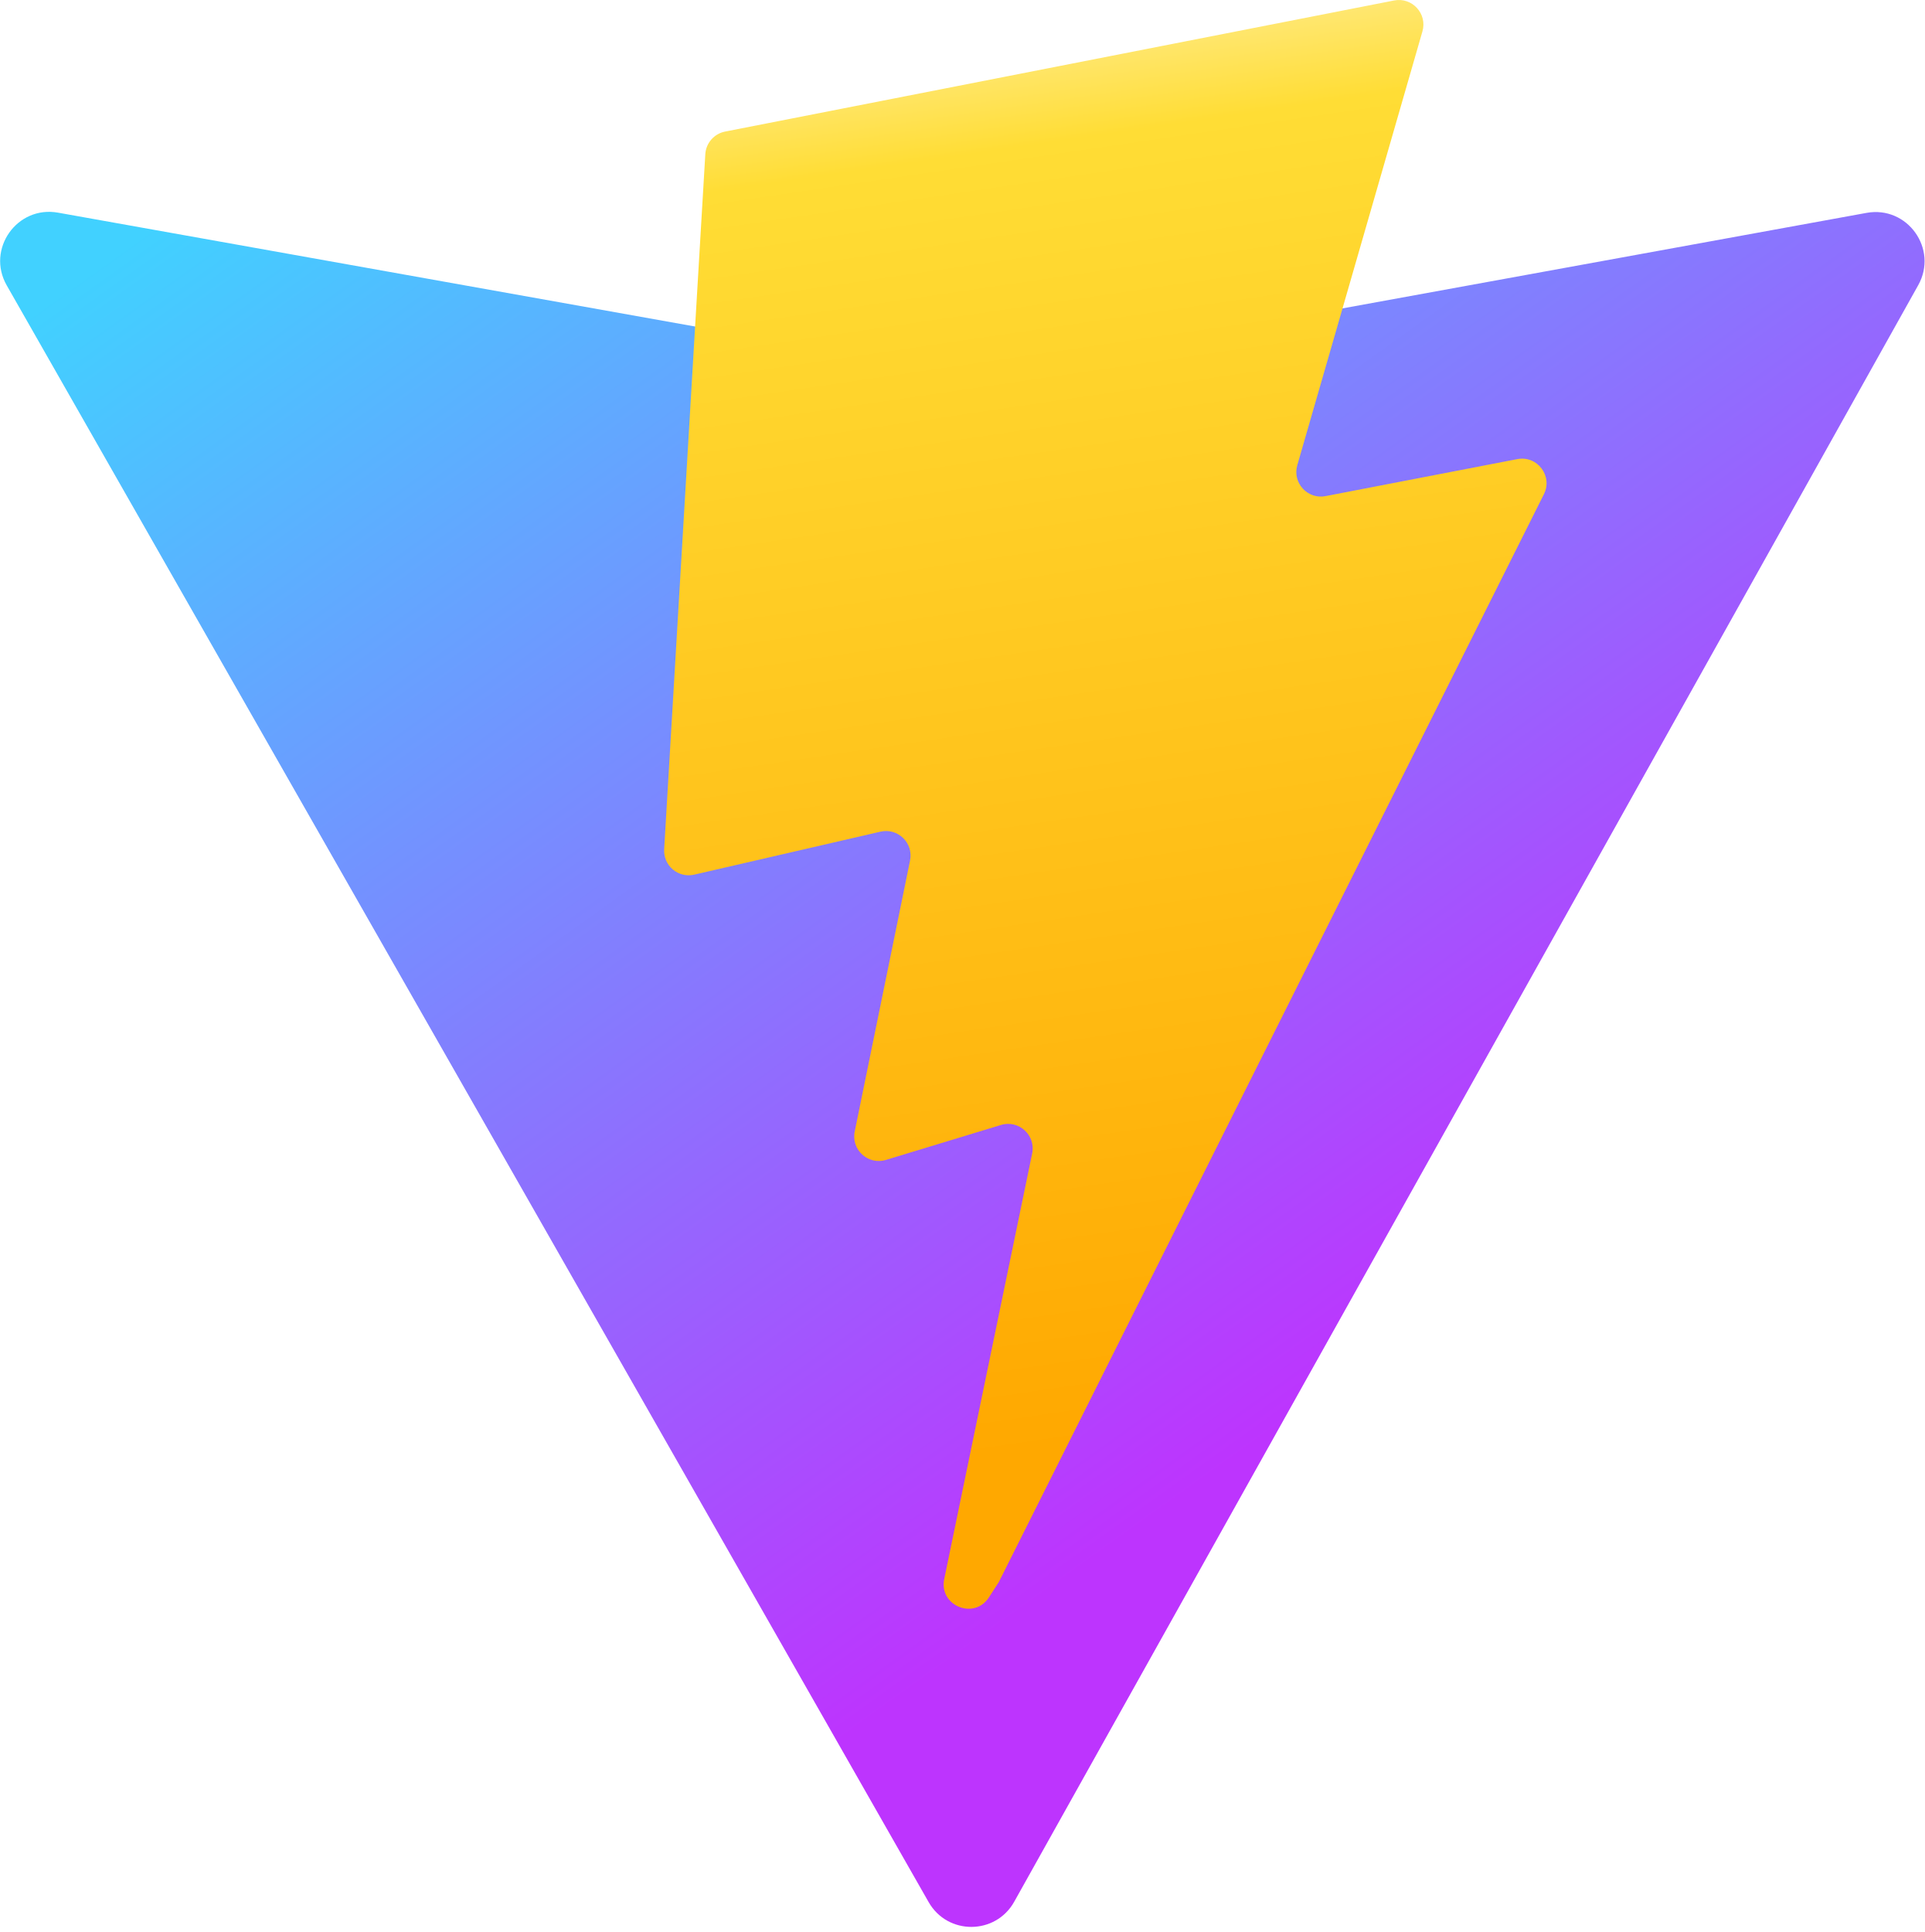
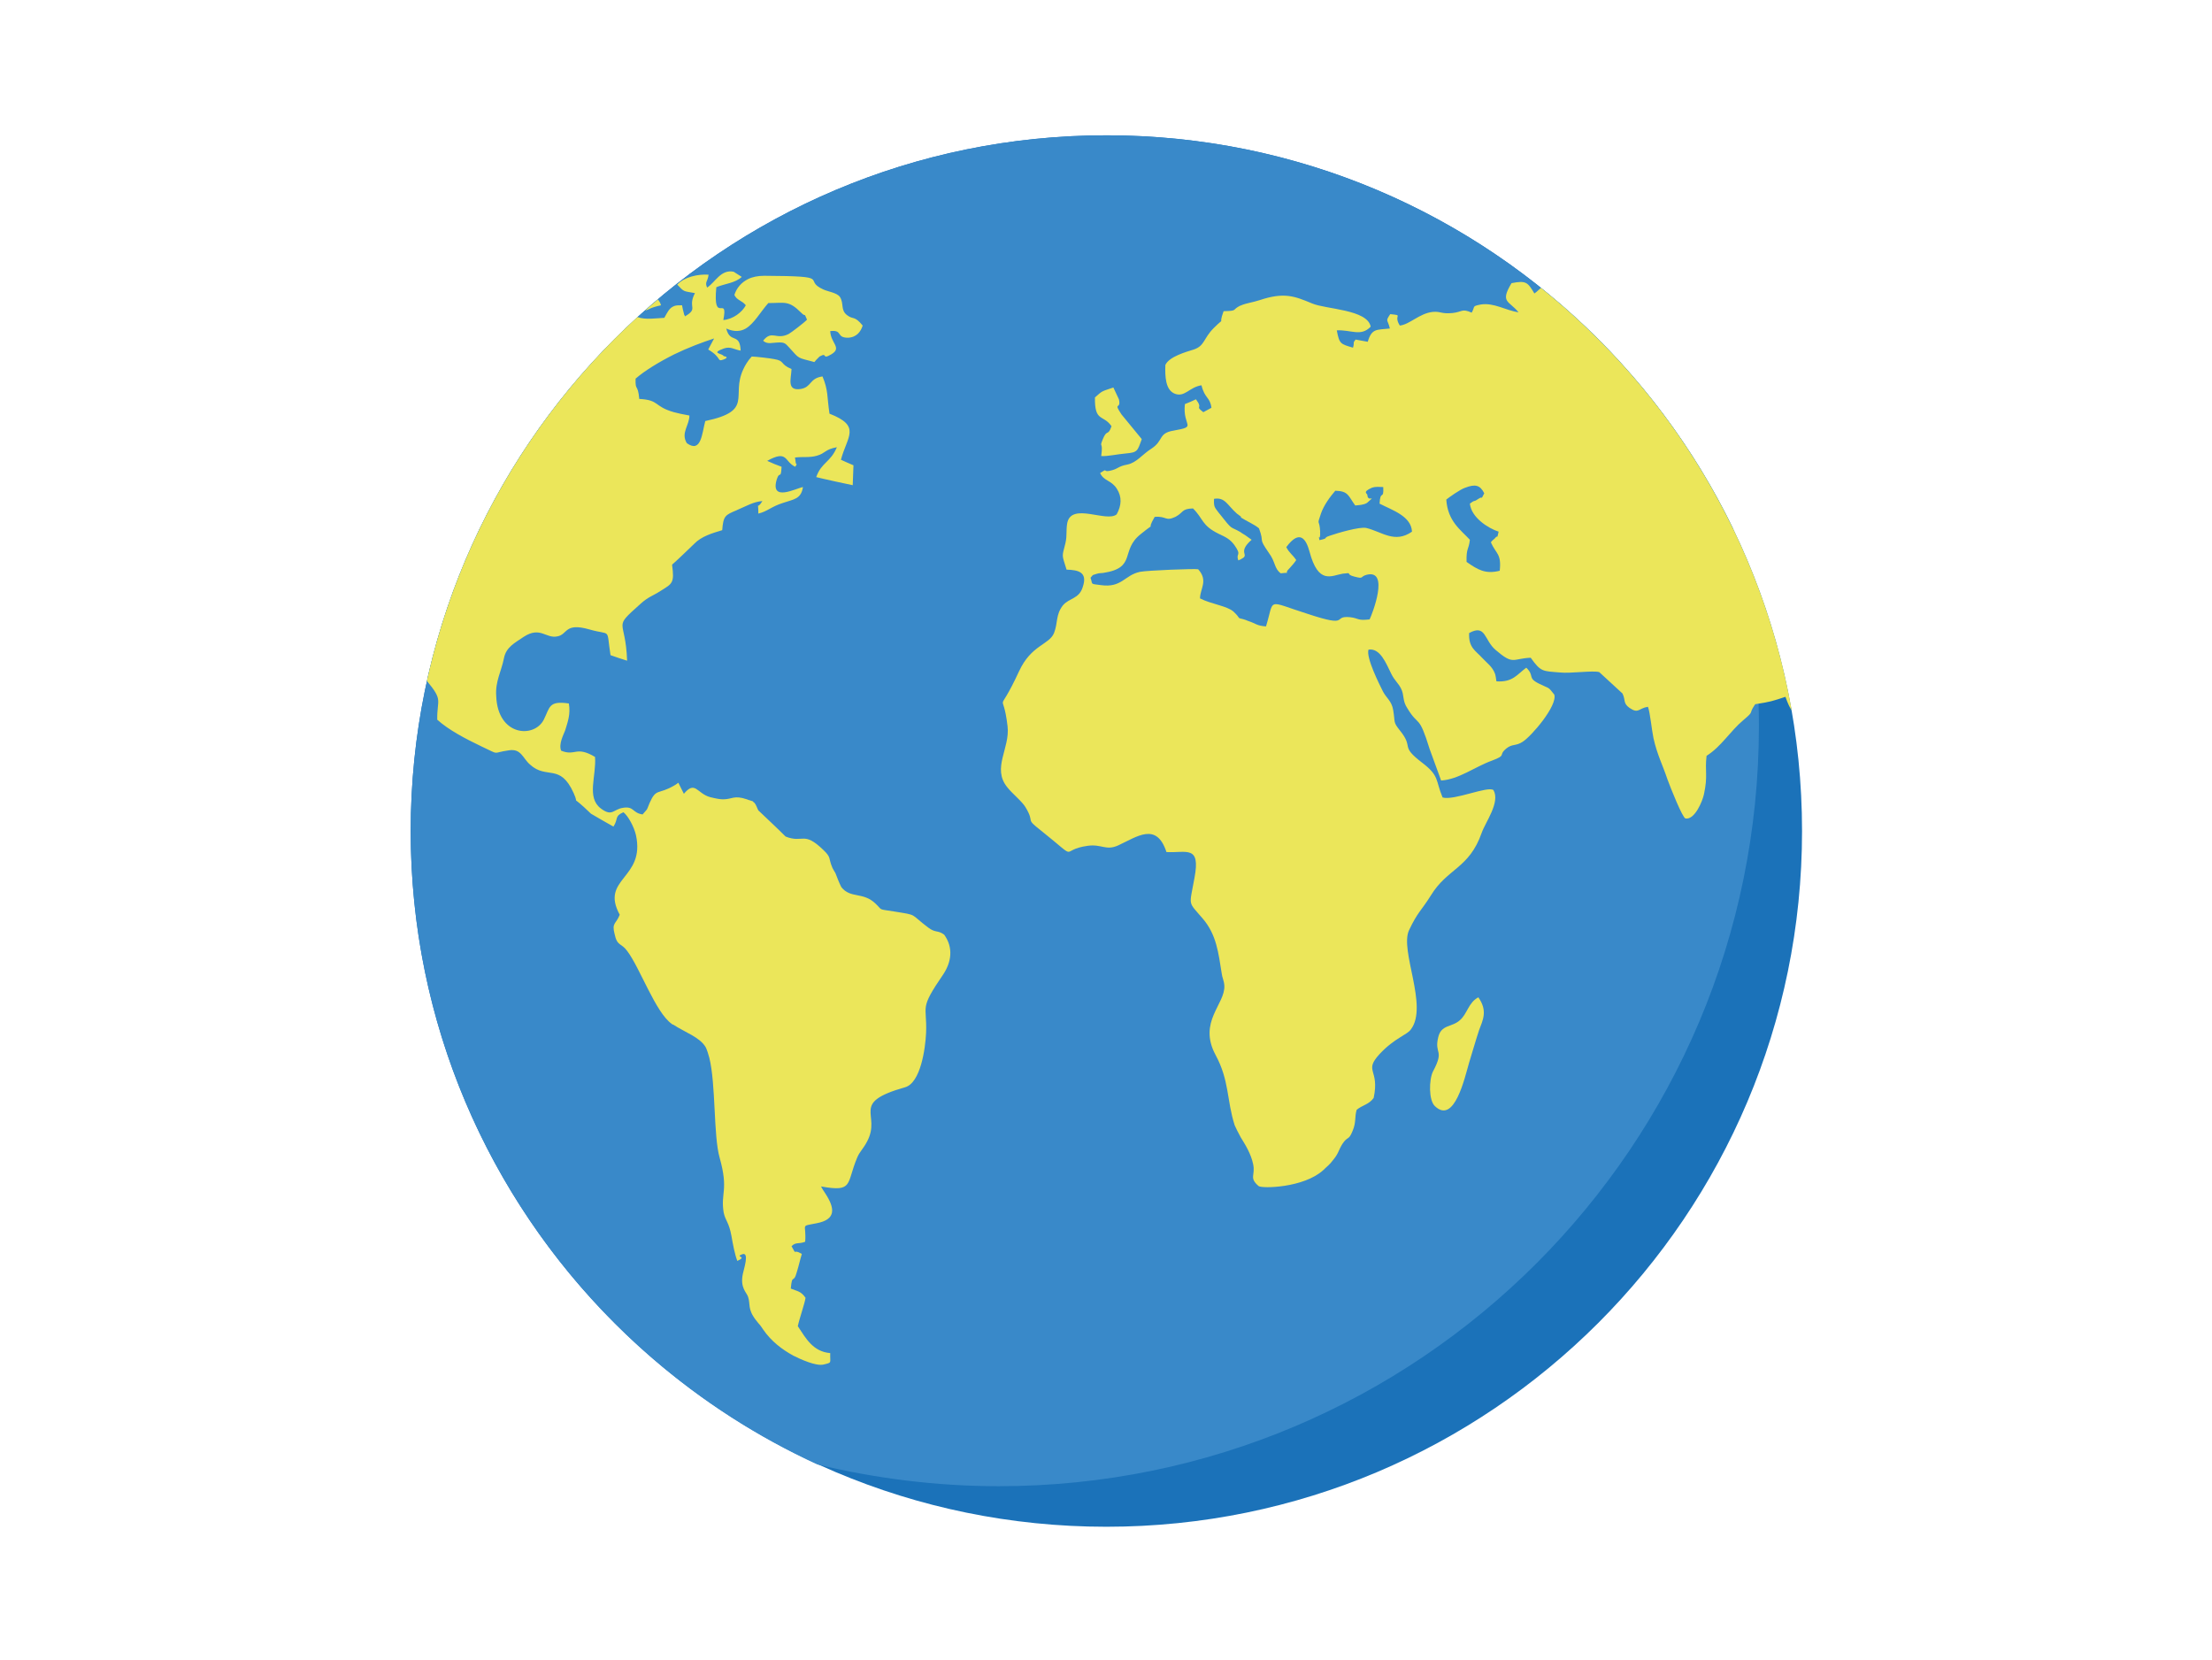
- <svg xmlns="http://www.w3.org/2000/svg" aria-hidden="true" role="img" class="iconify iconify--logos" width="31.88" height="32" preserveAspectRatio="xMidYMid meet" viewBox="0 0 256 257">
-   <defs>
-     <linearGradient id="IconifyId1813088fe1fbc01fb466" x1="-.828%" x2="57.636%" y1="7.652%" y2="78.411%">
-       <stop offset="0%" stop-color="#41D1FF" />
-       <stop offset="100%" stop-color="#BD34FE" />
-     </linearGradient>
-     <linearGradient id="IconifyId1813088fe1fbc01fb467" x1="43.376%" x2="50.316%" y1="2.242%" y2="89.03%">
-       <stop offset="0%" stop-color="#FFEA83" />
-       <stop offset="8.333%" stop-color="#FFDD35" />
-       <stop offset="100%" stop-color="#FFA800" />
-     </linearGradient>
-   </defs>
-   <path fill="url(#IconifyId1813088fe1fbc01fb466)" d="M255.153 37.938L134.897 252.976c-2.483 4.44-8.862 4.466-11.382.048L.875 37.958c-2.746-4.814 1.371-10.646 6.827-9.67l120.385 21.517a6.537 6.537 0 0 0 2.322-.004l117.867-21.483c5.438-.991 9.574 4.796 6.877 9.62Z" />
-   <path fill="url(#IconifyId1813088fe1fbc01fb467)" d="M185.432.063L96.44 17.501a3.268 3.268 0 0 0-2.634 3.014l-5.474 92.456a3.268 3.268 0 0 0 3.997 3.378l24.777-5.718c2.318-.535 4.413 1.507 3.936 3.838l-7.361 36.047c-.495 2.426 1.782 4.5 4.151 3.78l15.304-4.649c2.372-.72 4.652 1.36 4.15 3.788l-11.698 56.621c-.732 3.542 3.979 5.473 5.943 2.437l1.313-2.028l72.516-144.72c1.215-2.423-.88-5.186-3.54-4.672l-25.505 4.922c-2.396.462-4.435-1.77-3.759-4.114l16.646-57.705c.677-2.35-1.37-4.583-3.769-4.113Z" />
+ <svg xmlns="http://www.w3.org/2000/svg" version="1.0" id="katman_1" x="0px" y="0px" viewBox="0 0 600 450" style="enable-background:new 0 0 600 450;" xml:space="preserve">
+   <style type="text/css">
+ 	.st0{fill:#1B72B9;}
+ 	.st1{fill:#3989C9;}
+ 	.st2{fill:#EBE65A;}
+ </style>
+   <path class="st0" d="M300.1,36.7c104.2,0,188.7,84.5,188.7,188.7s-84.5,188.7-188.7,188.7s-188.7-84.5-188.7-188.7  S195.9,36.7,300.1,36.7z" />
+   <path class="st1" d="M300.1,36.7c74.7,0,139.3,43.5,169.9,106.5c4.6,17.1,7.1,35.1,7.1,53.7c0,113.9-92.3,206.2-206.2,206.2  c-16.9,0-33.4-2.1-49.2-5.9c-65.1-29.9-110.3-95.6-110.3-171.8C111.4,121.2,195.9,36.7,300.1,36.7L300.1,36.7L300.1,36.7z" />
+   <path class="st2" d="M418,78.1c35.1,28.1,59.9,68.5,68,114.6c-0.6-0.9-1.1-2-1.7-3.7c-3.7,1.2-3.8,1.3-8.2,2l-0.2,0.3  c-1.7,2.5,0.1,1.4-3,4c-3.6,3-6,7.2-10,9.7c-0.5,4.3,0.4,5.3-0.7,10.4c-0.4,1.9-2.5,7-5,6.6c-0.8-0.1-4.1-8.4-4.9-10.6  c-1.3-3.9-2.8-6.7-3.8-11.2c-0.5-2.4-0.9-6.9-1.5-8.5c-2.6,0.4-2.5,2-5,0.3c-1.8-1.3-1-2-1.9-3.9c-2.1-1.9-4.2-3.9-6.3-5.8  c-1.6-0.5-7.9,0.4-10.6,0.1c-4.8-0.4-5.2-0.1-8-4c-5,0.2-4.6,2.1-9.5-2.1c-3.2-2.7-2.6-7.1-7.2-4.6c-0.2,4,1.8,4.8,3.5,6.7  c1.3,1.4,2.8,2.4,3.5,4.3c0.1,0.1,0.4,1.8,0.4,2.1c4.5,0.3,5.6-1.9,8.1-3.7c2.4,2.3,0.1,2.7,3.6,4.4c2.8,1.4,2.2,0.6,4,2.9  c0.9,3-6.2,11.3-8.6,12.8c-1.8,1.2-2.8,0.5-4.4,1.8c-2.4,2,0.3,1.7-3.9,3.3c-4.5,1.6-9,5.1-13.8,5.4c-1-2.8-2.1-5.7-3.1-8.5  c-3-9.7-2.9-5.9-6-11c-1.5-2.2-0.8-3.6-1.8-5.5c-0.7-1.4-1.7-2.1-2.6-3.9c-1.4-2.8-3-7.1-6.2-6.6c-0.7,2.2,3,9.5,3.9,11.3  s2.4,2.6,2.8,5.1c0.6,3.5-0.1,3.1,1.8,5.5c4,4.9-0.2,4,6.1,8.8c4.7,3.6,3.5,4.6,5.5,9.4c3.1,0.9,12.3-3.2,13.8-2  c1.9,3.3-2.2,8.7-3.2,11.6c-3.4,9.7-9.3,9.6-13.8,17c-2.5,4-3.6,4.5-5.9,9.4c-2.6,5.5,5.3,20.6,0.5,26.9c-1,1.5-4.4,2.3-8.5,6.7  c-4.4,4.8,0.1,4-1.6,11.9c-1.3,1.8-3,1.9-4.6,3.2c-0.6,1.9-0.1,3.4-1.1,5.7c-1.1,2.8-1.3,1.3-2.8,3.6c-1.1,1.8-1,2.5-2.4,4.2  c-1.1,1.5-1.8,1.9-2.8,2.9c-5.3,4.8-16.6,5-17.5,4.3c-2.7-2.3-0.8-2.9-1.5-6c-0.6-2.8-2.1-5.2-3.4-7.3l-0.1-0.2  c-0.6-1.1-1.1-2.1-1.5-3c-2.2-6.9-1.4-12.1-5.2-19.1c-4.8-9,2.7-13.7,2.4-18.8c-0.1-1.4-0.6-2.2-0.7-3.2c-0.9-5.6-1.4-10.6-5.2-15  c-4.1-4.8-3.6-3.1-2.2-11c1.7-9-2.2-6.7-7.6-7c-2.7-8.2-7.9-4.2-13.1-1.8c-3.3,1.5-4.5-0.4-8.2,0.1c-8.2,1.1-1.8,4.6-12.7-4.1  c-4.6-3.6-1.5-1.8-4.2-6.3c-0.9-1.6-3.7-3.8-5-5.5c-4.2-5.2,0.8-10.5,0.1-16.5c-1.3-11.1-3.1-1.5,3.1-14.9c3.3-7.2,8.2-7.2,9.5-10.4  c1.1-2.8,0.4-4.9,2.4-7.5c1.8-2.1,4.4-1.7,5.4-5c1.4-4.1-1.3-4.6-4.4-4.7c-1.3-4.3-1.3-3.2-0.3-7.2c0.5-2.2,0.1-3.3,0.5-5.5  c1.2-5.6,10.7,0,13.4-2.3c1.3-2.4,1.5-4.7,0-7s-3.5-2-4.5-4.2c2.3-1.5,0.6-0.2,2.6-0.6c2.4-0.5,2.1-1.2,4.8-1.7  c2.5-0.5,4.1-2.8,6.5-4.3c3.4-2.2,1.8-4.2,6-4.9c6.7-1.2,2.4-1,3.1-7.2c1-0.4,2-0.8,3-1.3c2.1,2.8-0.5,1.6,2,3.5  c0.7-0.4,1.5-0.8,2.2-1.2c-0.4-3-1.8-2.4-2.7-6.1c-3.3,0.5-4.5,3.3-7.2,2.3c-2.6-1-2.7-4.7-2.6-7.8c1-2.3,5.8-3.6,7.7-4.2  c3-1,2.6-3,5.4-5.8c3.6-3.6,1,0,2.7-4.6c4-0.1,2.1-0.3,4.5-1.5h0.1l0.2-0.1c1.4-0.6,3.2-0.8,5-1.4c6.6-2.2,9.4-1.1,14.2,0.9  c3.7,1.6,15,1.6,15.9,6.3c-2.7,2.8-5.3,0.8-9.2,1c0.7,3.7,1,3.7,4.4,4.7c0.5-1.7-0.2-1.1,0.7-2.2c1.1,0.2,2.2,0.4,3.3,0.6  c1.1-3.7,2.4-3.2,6-3.6c-0.6-2.6-1.3-1.8,0.1-3.9c3.8,0.4,0.7,0.1,2.6,3.1c2.7-0.3,5.3-3.3,8.9-3.7c2.3-0.2,2.2,0.6,5.4,0.3  c2.7-0.3,2.5-1.3,5.2-0.1c1-1.8,0-1.7,2.4-2.2c3.6-0.6,6.8,1.6,10.3,2.1c-2.6-3.2-5.1-2.6-1.9-7.9c4-0.8,4.4-0.2,6.2,2.8  C417.1,79,417.5,78.4,418,78.1L418,78.1z M115.8,184.7c8.5-38.7,28.9-72.9,57.1-98.7c2.2,0.8,5.1,0.3,7.3,0.2  c0.8-1.4,1.3-2.7,2.7-3.2c0.5-0.2,1.2-0.2,2.1-0.2c0.1,0.7,0.3,1.4,0.5,2.2c0,0.1,0.1,0.5,0.1,0.4c0.1-0.1,0.1,0.3,0.2,0.4  c3.8-2.2,0.6-2.3,2.7-6.3c-3.2-0.6-2.8-0.2-4.8-2.3c1.9-2.1,5.7-2.9,8.5-2.7c-0.2,1.9-1.1,1.9-0.4,3.5c2.2-1.4,3.7-5,7.2-4.3  c0.7,0.5,1.5,0.9,2.2,1.4c-1.8,1.7-4.5,1.8-6.9,2.8c-1,10.5,3.3,1.7,1.9,8.9c2.6-0.2,5.1-2.1,6.1-4c-1-1.3-2.4-1.3-3.1-2.8  c0.6-1.9,1.9-3.4,3.7-4.3c1.2-0.6,2.7-0.9,4.4-0.9c19.2,0.1,10.1,1,16,3.7c1.3,0.6,3.7,0.9,4.5,2c1.2,1.8,0.1,3.6,2,5  c1.7,1.3,1.9,0,4.2,2.8c-0.5,1.6-1.6,3.2-4,3.3c-3.3,0-1.3-2.2-4.8-1.8c0.1,3.3,3.3,4.5,0.3,6.3c-2.7,1.6-1-0.6-3,0.5  c-0.1,0-0.2,0.1-0.3,0.2s-0.2,0.2-0.3,0.3c-0.4,0.4-0.7,0.7-1,1.1c-4.8-1.3-3.9-0.7-6.8-3.9c-1.1-1.2-1.3-1.5-3.2-1.4  c-1.2,0-2.8,0.6-3.9-0.5c2.4-3,3.5-0.1,6.9-1.8c0.6-0.3,4.4-3.2,5-3.9c-1-2.3-0.1-0.4-1.6-1.9c-3.4-3.4-4.4-2.6-8.9-2.6  c-2.2,2.5-3.8,5.5-6.1,6.9c-1.4,0.8-3.1,1-5.3,0c1,4.2,3.7,1,3.9,6c-1.8-0.3-2.7-1.2-4.5-0.6c-3.9,1.4-0.4,1.3-0.1,2.1  c0,0,1.8,0.2,0,0.9c-2,0.7-0.3-0.4-4.2-2.7c0.5-1,1.1-2,1.6-3c-3.1,1-7.1,2.5-10.8,4.3c-4.2,2.1-8.1,4.5-10.5,6.6  c-0.1,3.6,0.6,1.2,1,5.5c5.6,0.3,3.8,2,9.4,3.6c1.1,0.3,2.5,0.6,4.2,0.9c0,2.7-2.4,4.7-0.7,7.5c3.9,2.8,4.1-2.6,5-6  c13.3-2.8,6.9-6.7,10.3-14c0.5-1.1,1.2-2.3,2.3-3.5c1,0,5.2,0.5,6.1,0.7c3,0.5,1.4,1.3,4.7,2.7c-0.1,2.6-1.4,6,2.5,5.4  c3-0.5,2.3-2.9,5.9-3.4c1.6,3.8,1.2,5.5,1.9,10.1c8.7,3.4,4.8,6.1,3.1,12.5c1.1,0.5,2.2,1,3.4,1.5c-0.1,1.8-0.1,3.6-0.2,5.4  c-0.2,0-9.3-2-9.9-2.2c1.4-4,3.9-4,5.6-8.1c-3.3,0.6-3,1.6-5.4,2.3c-2.1,0.6-3.7,0.2-6,0.5c-0.8,2.6-0.1-2.3,0.2,1.1  c0.1,1.3,0.7,0.1-0.1,1.4c-3-1.4-2-4.7-7.6-1.6c1.3,0.6,2.5,1.1,3.9,1.6c-0.2,3.7-0.5,0.9-1.3,3.4c-1.9,6.3,5.3,2.4,7.1,2.1  c-0.5,3.3-2.5,3.3-5.4,4.3c-3.2,1-4.2,2.3-6.7,2.9c0-4-0.6-0.6,1.1-3.4c-2.5,0.2-4.4,1.4-6.8,2.4l-0.2,0.1c-3.1,1.3-3.6,1.5-3.9,5.4  c-2.7,0.8-5.7,1.7-7.6,3.7c-1.9,1.8-3.7,3.6-5.6,5.3c-0.2,0.1-0.3,0.3-0.4,0.4c0.7,5,0,5.1-3,7c-2.5,1.6-3.4,1.6-5.7,3.7  c-7.6,6.8-3.9,3.6-3.5,15.3c-1.6-0.5-3.1-1-4.5-1.5c-1.2-7.7,0.4-5.2-5.8-7c-6.7-1.9-5.8,1.4-8.6,1.9c-3.1,0.7-4.6-2.8-9.1,0.1  c-2.5,1.7-4.8,2.8-5.4,5.8c-0.7,3.6-2.4,6.3-2.1,10.3c0.4,10.9,10.3,11.5,12.9,6.4c1.7-3.4,1.3-5.2,6.8-4.4c0.5,2.9-0.3,5-1,7.3  c-0.5,1.3-1.8,3.7-1.1,5.5c3.9,1.6,4-1.4,9.2,1.7c0.4,5.2-2.4,11,1.6,14c3.1,2.3,3.3,0.2,6-0.2c3-0.5,2.5,1.4,5.3,1.8  c1.6-1.9,0.9-0.7,1.9-3.1c1.8-4.1,2.3-2.2,6.6-4.7c0.4-0.2,0.8-0.5,1.2-0.8c0.5,1,1,2,1.5,3c3.1-3.7,3.5-0.1,7.1,0.9  c1.6,0.4,2.7,0.6,3.5,0.6c2.6,0,2.9-1.2,6.5,0c0.4,0.2,1,0.3,1.5,0.5c0.1,0,0.2,0.1,0.2,0.2c0.1,0,0.2,0.2,0.3,0.2  c0.6,0.7,0.7,1.4,1.1,2.1c2.5,2.4,5,4.7,7.4,7.1c4.8,1.9,4.8-1.6,10.2,3.6c2.3,2.2,1.3,2.1,2.5,4.9c0.2,0.4,0.5,0.9,0.8,1.4  c0.5,1.3,1,2.6,1.6,3.8c2.5,3.2,5.9,1.2,9.3,4.5c2,1.9,0.5,1.4,4.9,2.1c6.8,1.1,4.2,0.5,9.4,4.4c2,1.5,2.5,0.6,4.3,1.9  c2.6,3.6,1.9,7.5-0.2,10.7c-6.7,9.8-4.4,8.2-4.7,15.9c-0.2,4.4-1.5,13.6-5.7,14.8c-15.2,4.3-6.3,7.2-10.3,14.7  c-1.1,2.1-2,2.7-2.7,4.4c-3,7.1-0.9,9.4-9.8,7.8c0.8,1.5,0.3,0.5,1.1,1.8c2.7,4.1,3.1,7.2-2.4,8.2c-4.5,0.9-2.6,0-3,5  c-1.8,0.7-2.5,0-3.7,1.2c1.6,2.9,0.1,0.5,2.8,2.1c-0.5,1.6-0.8,3.1-1.3,4.7c-1,3.8-1.3,0.3-1.7,4.7c1.6,0.7,2.7,0.6,4,2.5  c-0.2,1.5-1.6,5.4-2.1,7.7c2.2,3.3,4.1,6.9,8.8,7.3c-0.1,2.8,0.6,2.5-1.8,3.1c-2.1,0.5-6.4-1.5-8.2-2.4c-3.1-1.7-6-3.9-8.2-7.1  c-1.2-1.8-0.7-0.9-2-2.6c-2.3-3-1.4-4.3-2.1-6.3c-0.4-1.2-2.2-2.4-1.4-6.2c0.2-1.1,1.9-6.1-0.2-5.3c-2.1,0.8,1.6,0.5-1.3,1.8  c-0.7-1.8-1.2-4.5-1.6-6.8c-0.7-3.8-1.6-4-2.1-6.3c-0.9-5.4,1.4-6-1.1-14.9c-1.7-5.9-1-19.9-2.8-27.1c-0.3-1.1-0.6-2.1-1-2.9  c-1.6-2.7-5.6-4-8.8-6.1c-0.2,0-0.3-0.1-0.4-0.2c-4.4-3.1-8.6-15.2-12.1-19.8c-1.6-2.2-2.7-1.2-3.4-4.6c-0.8-3.1,0.4-2.6,1.4-5.2  c-5.4-9.9,7-9.7,4.4-21.6c-0.5-2.2-2.1-5.2-3.4-6.2c-2.5,1.1-1.3,1.7-2.7,3.9c-2.1-1.2-4.1-2.3-6.1-3.5c-6.2-6-2.9-1.6-4.7-5.6  c-3.7-8.2-7.3-3.6-11.8-7.7c-2-1.7-2.4-4.4-5.7-3.9c-5,0.7-2.2,1.4-7.4-1c-4.4-2.1-9-4.5-12.1-7.3  C118.5,189.6,120.3,190.1,115.8,184.7L115.8,184.7z M175,84.2c1.1-1,2.3-2,3.5-3l0.1,0.2c0.2,0.4,0.4,0.4,0.7,1.4  C176.1,83.5,176.1,84,175,84.2L175,84.2z M401,270.5c-2.7,1.4-3,4.5-5,6.2c-2.2,2-5.1,1.1-5.9,4.7c-1.1,4.6,1.8,3.2-1.4,9.2  c-1.1,2.2-1.2,7.8,0.5,9.4c5.3,5.1,8.1-7.7,9.3-11.8c0.9-2.9,1.8-6.1,2.7-8.8C402.2,276.7,403.6,274.2,401,270.5L401,270.5  L401,270.5L401,270.5z M392.3,135.5c0.4,5.9,3.9,8.2,6.4,10.9c-0.3,2.8-1,2.1-0.9,6c3,2.1,5.1,3.4,9,2.4c0.5-4.7-1-4.5-2.4-7.7  c0.2-0.4,0.9-0.9,1-1c1.1-1.4,0.5,0.6,1.1-1.9c-2.8-0.9-7.4-3.8-7.8-7.6c1.4-1.1,1-0.4,2-1.1c2.2-1.5,0.5,0.8,1.9-1.7  c-1.1-2.2-2.4-2.6-5.2-1.5C396.1,132.7,392.9,135,392.3,135.5L392.3,135.5z M367.6,137.1c-1.9-2.6-1.8-3.9-5.4-4  c-1.4,1.6-3.1,3.9-3.9,6.2c-1.2,3.6-0.4,1.1-0.2,5c-0.1,0.1,0,0.3,0,0.5c-0.1,2.3-0.6-0.4-0.2,1.7c2.8-0.6,0.7-0.5,2.8-1.2  c2-0.7,8.1-2.5,9.9-2.1c4.2,1,7.7,4.3,12.4,1c-0.2-4.2-5.3-5.8-8.8-7.6c0.2-3.9,1.2-0.8,1-4.5c-1.2,0-1.9-0.2-3.1,0.2  c-2.7,1.2-1.2,1.5-1.2,2c0.1,2.1,2.7-0.4-0.1,2.1C369.8,137,368.5,137,367.6,137.1L367.6,137.1z M297,107.8  c-0.1,6.8,2.2,4.5,4.5,7.8c-1,2.9-1.2,0.6-2.4,3.6c-1,2.5,0.2,0.2-0.4,4.5c1.8,0.1,4.3-0.5,6.6-0.7c3.3-0.3,3.2-0.6,4.4-3.9  c-1.8-2.2-3.6-4.4-5.5-6.7c-2.4-3.6,0-1.1-0.7-4.1c-0.5-1.1-1-2.1-1.5-3.2C298.8,106.2,299.1,105.9,297,107.8L297,107.8L297,107.8  L297,107.8z" />
+   <path class="st1" d="M336.5,140.3c1.7,1.1,3.7,1.9,5,3c1.6,4.3-0.4,2.2,2.7,6.7c1.8,2.4,1.4,4.2,3.2,5.5c3.3-0.4,0.4,0.5,2.5-1.5  c0.4-0.4,1.4-1.6,1.7-2.1c-1.1-1.6-1.8-1.8-2.7-3.5c3.7-5,5.4-2.1,6.3,1.2c2.4,9.1,6,6.5,9,6c3.1-0.4,0.4,0.1,3.2,0.8  c2.7,0.7,1.4,0,3.3-0.5c6.3-1.6,1.5,10.7,0.8,12.1c-3.4,0.4-2.8-0.3-5.3-0.6c-5-0.5,0.3,3-11.5-0.9c-11.4-3.6-8.9-4.4-11.3,3.4  c-2.6-0.2-2.5-0.7-4.9-1.5c-0.9-0.4-1.5-0.5-1.8-0.6h-0.1c-1-0.3,0,0-2-1.9c-1.8-1.6-6-2-9.1-3.6c0-2.6,2.3-4.8-0.5-7.9  c-0.9-0.2-13.8,0.3-15.8,0.7c-4.2,0.9-4.9,4.4-10.6,3.6c-3.1-0.4-2.1-0.1-2.8-2c1-1,0-0.5,1.8-1.1c0.7-0.2,0.9-0.1,1.6-0.2  c9.3-1.4,4.5-6.1,10.3-10.6c4.8-3.9,1,0,3.7-4.6c3.3-0.3,2.8,1.3,5.6,0c2.3-1.2,1.6-2.2,4.8-2.3c2.9,2.9,2.3,4.6,7,6.9  c1.9,0.9,3,1.4,4.2,3c2.2,3.1,0.3,2.1,1.1,4.2c0.2-0.1,0.4-0.2,0.7-0.3l0.1-0.1c2.5-1.2-1.3-1.6,2.8-5.2c-1.2-0.9-2.1-1.5-2.8-1.9  l-0.1-0.1c-3.2-1.9-1.9-0.1-6-5.3c-1.1-1.5-1.4-1.5-1.3-3.8c3-0.5,3.5,1.6,6.2,4c0.4,0.3,0.8,0.6,1.2,0.9L336.5,140.3L336.5,140.3  L336.5,140.3z" />
</svg>
